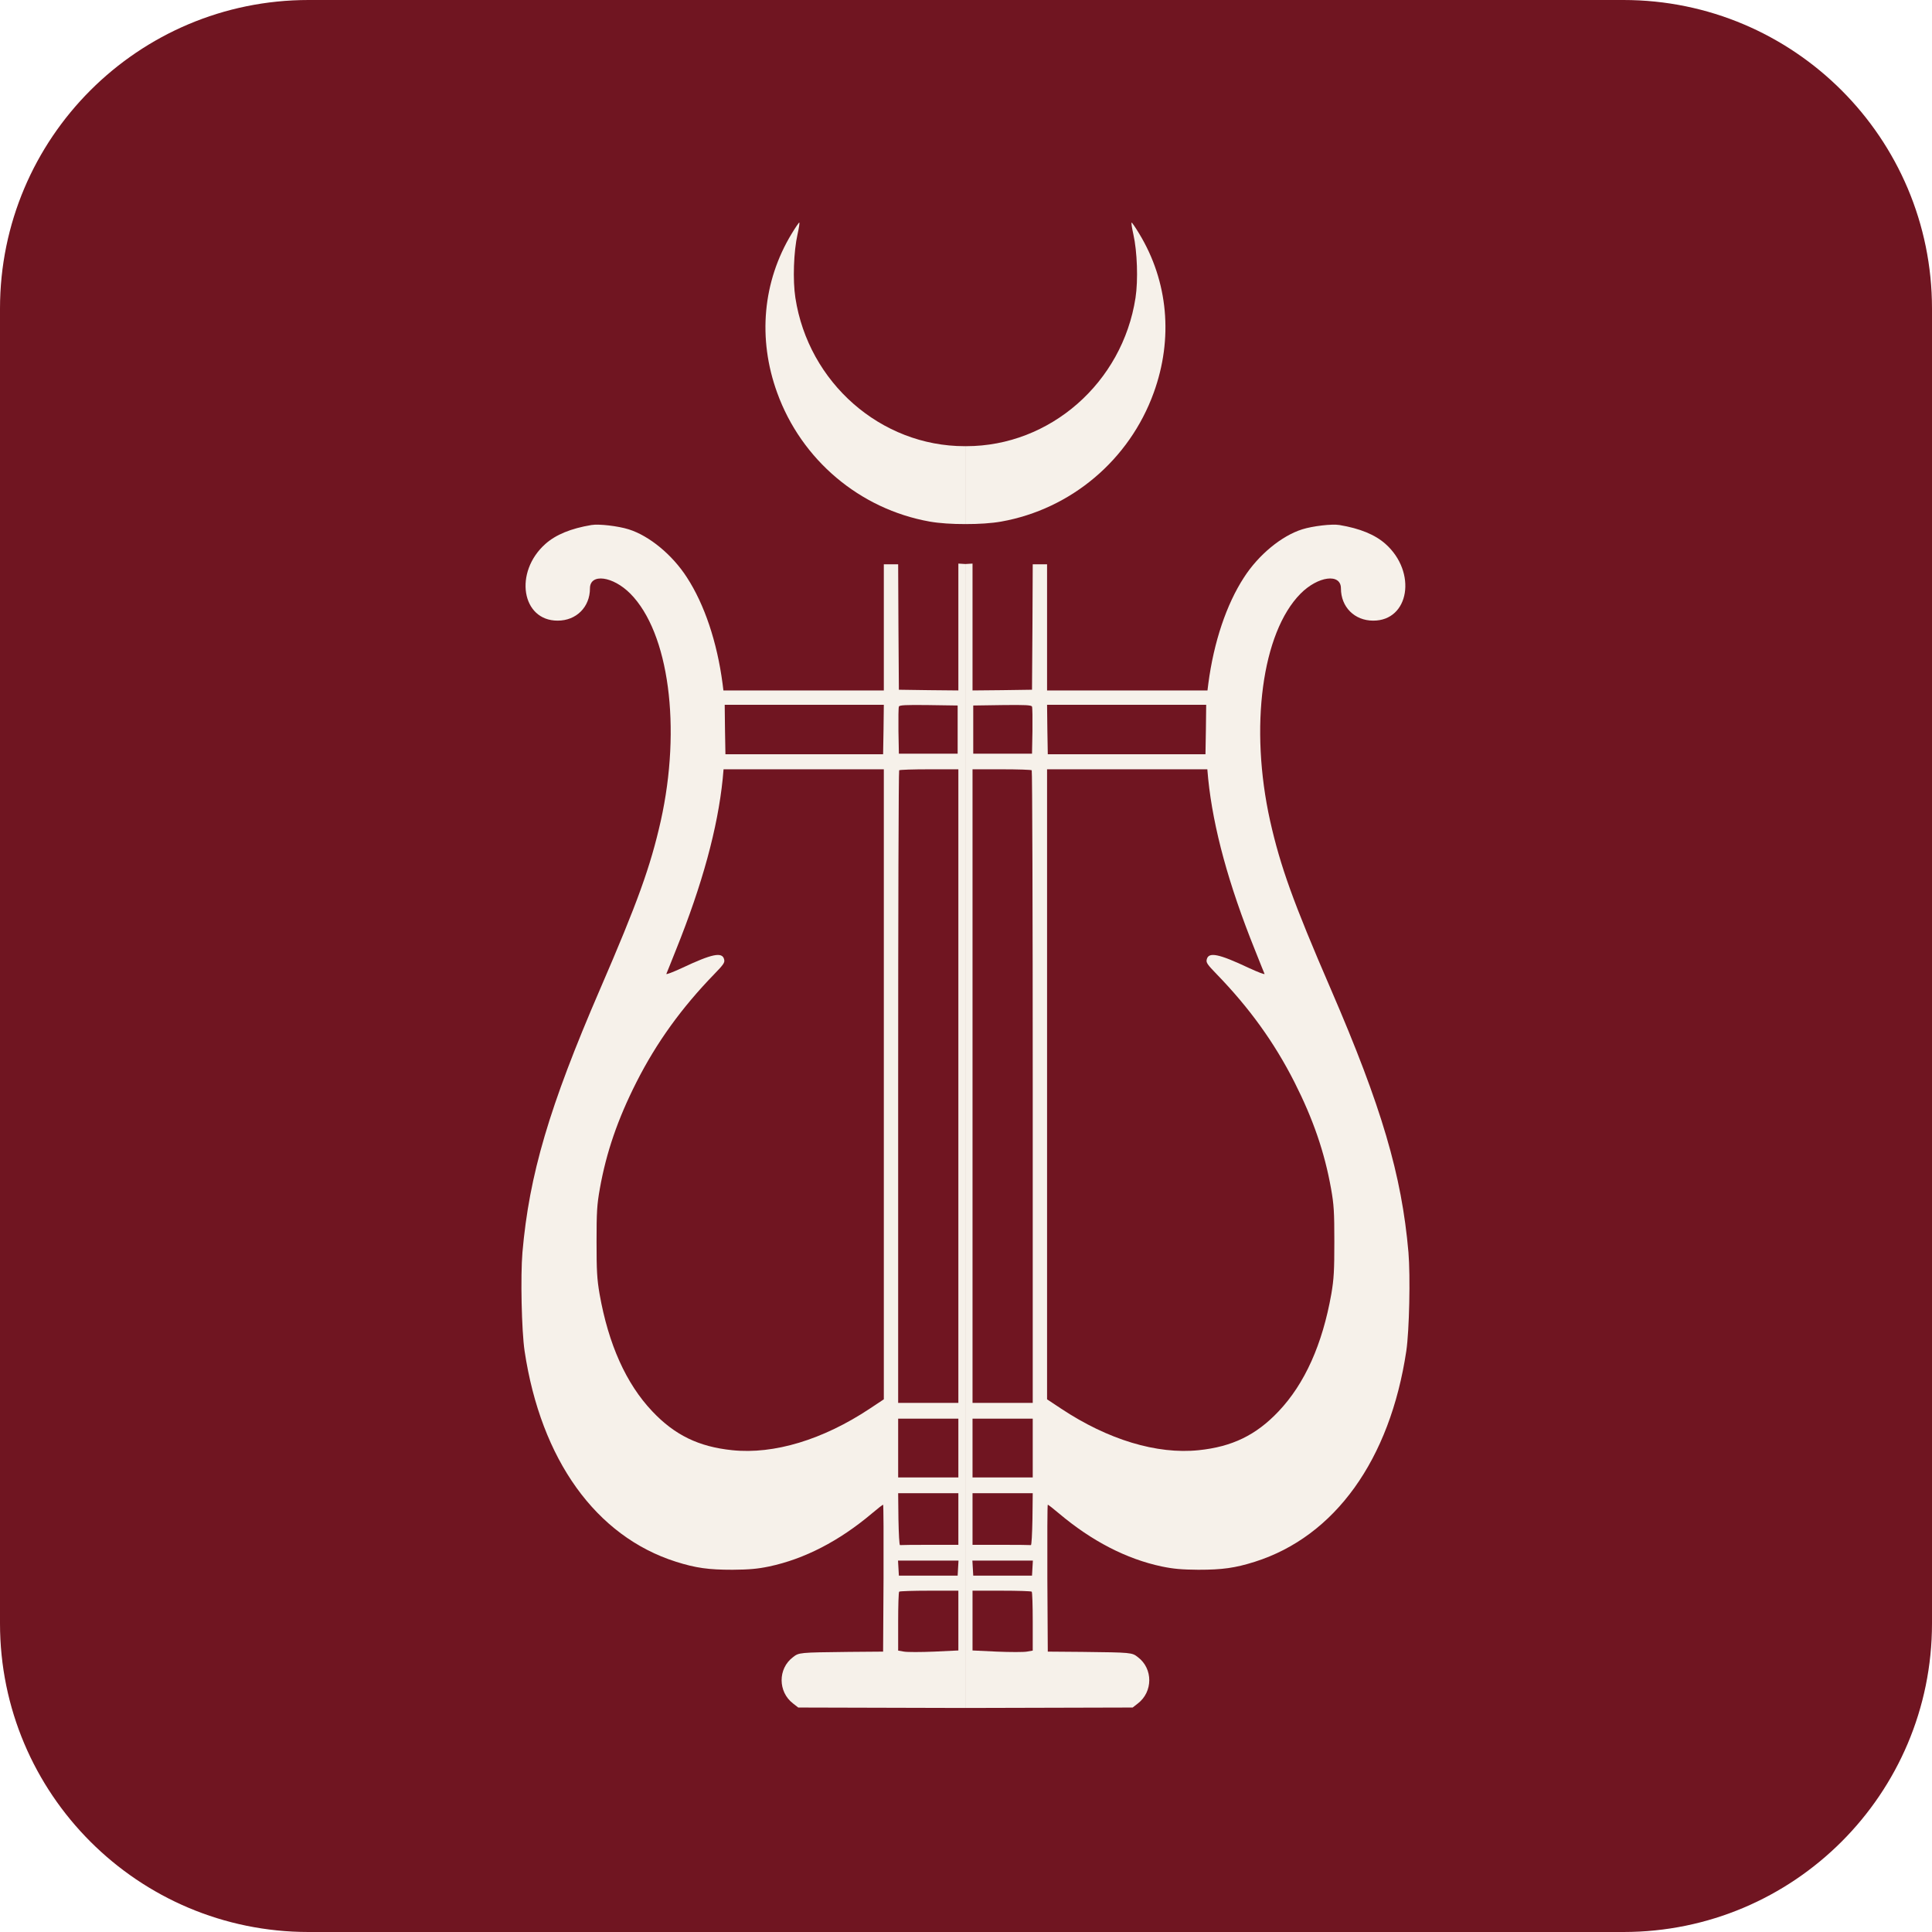
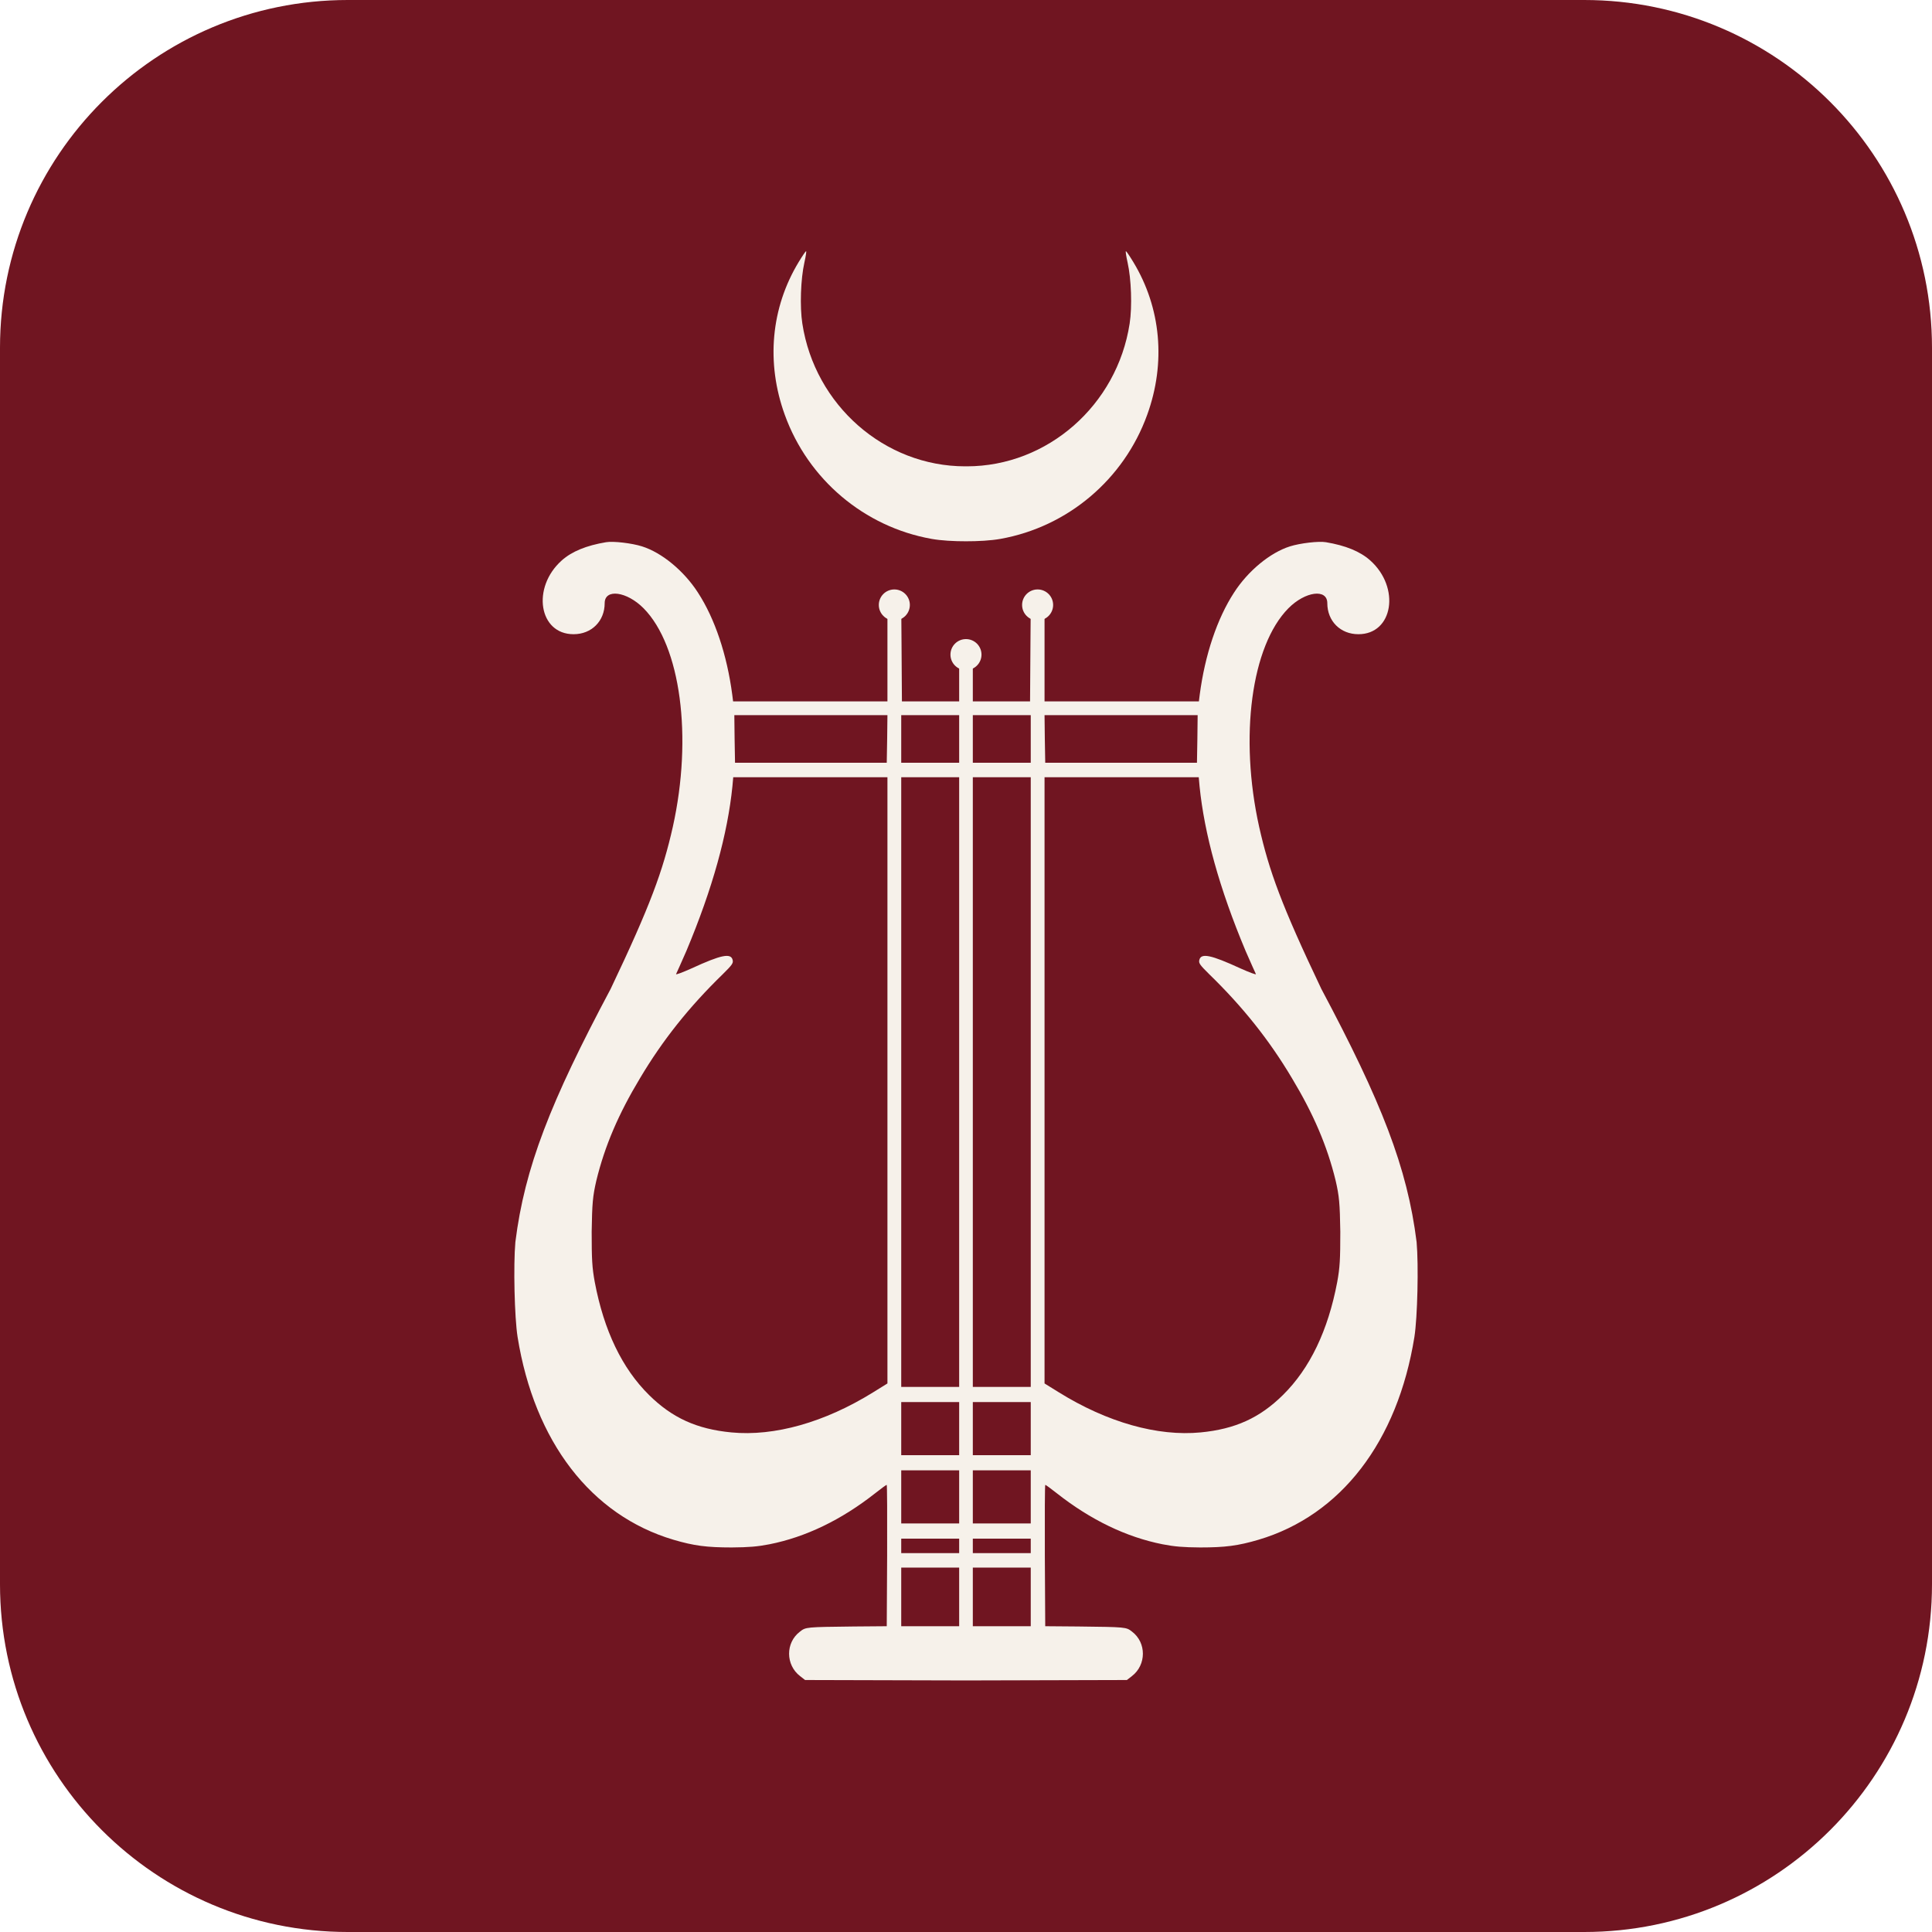
- <svg xmlns="http://www.w3.org/2000/svg" viewBox="0 0 1797 1797">
-   <rect width="1797" height="1797" rx="287" fill="#701521" />
-   <g transform="translate(485 207)">
-     <path d="M65.067 281.339C72 280.139 90 282.272 99.734 285.339C118.934 291.339 140.4 309.073 153.867 330.006C170.266 355.206 182 390.273 187.067 428.806L187.867 435.205H337.067V317.872H350.4L350.666 376.139L351.067 434.539L378.8 434.939L406.4 435.205V317.205L412.968 317.599V1381.61C411.406 1381.61 409.839 1381.61 408.267 1381.61L257.467 1381.21L252.666 1377.47C238.533 1366.67 238.4 1345.07 252.534 1334.41C258.133 1330.01 258.267 1330.01 304.4 1329.47L336.4 1329.21L336.8 1260.81C336.933 1223.34 336.8 1192.54 336.4 1192.54C335.997 1192.54 331.332 1196.14 326 1200.67C295.467 1226.41 263.2 1243.07 230.4 1250.01C219.6 1252.27 211.733 1252.94 196.4 1253.07C174 1253.07 162.267 1251.47 143.734 1245.61C69.334 1222.01 18.134 1150.81 2.934 1049.61C0.134 1030.67 -0.933 980.139 0.934 957.872C7.201 885.739 25.867 822.405 73.067 713.205C108.133 632.139 120 599.072 129.6 556.539C148.933 469.473 137.2 381.472 101.333 345.205C85.067 328.806 63.734 326.006 63.734 340.273C63.733 357.606 51.067 370.273 33.734 370.273C0.134 370.406 -7.2 325.205 22.267 298.939C32 290.272 46 284.539 65.067 281.339ZM726.236 285.339C735.969 282.272 753.969 280.139 760.903 281.339C779.969 284.539 793.969 290.272 803.702 298.939C833.169 325.205 825.836 370.406 792.236 370.273C774.903 370.272 762.236 357.606 762.236 340.273C762.235 326.007 740.902 328.806 724.636 345.205C688.769 381.472 677.036 469.473 696.369 556.539C705.969 599.072 717.836 632.139 752.903 713.205C800.103 822.405 818.769 885.739 825.035 957.872C826.902 980.139 825.835 1030.67 823.035 1049.61C807.835 1150.81 756.636 1222.01 682.236 1245.61C663.703 1251.47 651.969 1253.07 629.57 1253.07C614.237 1252.94 606.369 1252.27 595.57 1250.01C562.77 1243.07 530.502 1226.41 499.969 1200.67C494.638 1196.14 489.972 1192.54 489.57 1192.54C489.17 1192.55 489.036 1223.35 489.169 1260.81L489.57 1329.21L521.57 1329.47C567.701 1330.01 567.836 1330.01 573.436 1334.41C587.569 1345.07 587.436 1366.67 573.303 1377.47L568.502 1381.21L417.702 1381.61C416.131 1381.61 414.563 1381.61 413.001 1381.61V317.599L419.57 317.205V435.205L447.169 434.939L474.903 434.539L475.303 376.139L475.57 317.872H488.903V435.205H638.103L638.903 428.806C643.969 390.273 655.703 355.206 672.103 330.006C685.569 309.073 707.036 291.339 726.236 285.339ZM419.57 1272.54V1328.14L442.103 1329.21C454.636 1329.74 467.169 1329.74 470.103 1329.21L475.57 1328.27V1301.34C475.57 1286.41 475.169 1273.88 474.636 1273.47C474.23 1272.94 461.565 1272.54 446.636 1272.54H419.57ZM379.333 1272.54C364.4 1272.54 351.733 1272.94 351.333 1273.47C350.8 1273.88 350.4 1286.41 350.4 1301.34V1328.27L355.867 1329.21C358.8 1329.74 371.333 1329.74 383.867 1329.21L406.4 1328.14V1272.54H379.333ZM350.666 1251.47L351.067 1258.54H405.734L406.133 1251.47L406.534 1244.54H350.267L350.666 1251.47ZM419.436 1244.54L419.836 1251.47L420.236 1258.54H474.903L475.303 1251.47L475.702 1244.54H419.436ZM419.57 1181.87V1229.87H446.236C460.899 1229.87 473.298 1230.01 473.836 1230.14C474.503 1230.4 475.036 1219.6 475.303 1206.14L475.57 1181.87H419.57ZM350.666 1206.14C350.933 1219.6 351.467 1230.4 352.133 1230.14C352.666 1230.01 365.067 1229.87 379.734 1229.87H406.4V1181.87H350.4L350.666 1206.14ZM350.4 1167.21H406.4V1112.54H350.4V1167.21ZM419.57 1112.54V1167.21H475.57V1112.54H419.57ZM488.903 508.539V1094.54L501.969 1103.21C545.569 1132.14 591.036 1145.87 629.836 1141.87C661.036 1138.67 683.302 1127.87 704.236 1105.74C728.636 1080.01 745.036 1043.34 753.303 996.539C755.703 982.54 756.103 974.672 756.103 947.872C756.103 920.273 755.702 913.472 753.035 898.539C747.035 864.806 736.369 833.872 719.035 799.606C700.236 762.539 677.035 730.405 646.502 698.939C637.97 690.139 636.636 688.272 637.436 685.339C639.169 678.14 648.637 680.14 676.636 693.339C685.036 697.206 691.568 699.739 691.169 698.806C690.768 698.002 686.768 687.87 682.236 676.539C657.703 615.606 643.436 563.206 638.769 517.473L637.969 508.539H488.903ZM187.201 517.473C182.534 563.206 168.267 615.606 143.734 676.539C139.2 687.872 135.2 698.006 134.8 698.806C134.402 699.738 140.935 697.205 149.333 693.339C177.333 680.139 186.8 678.139 188.534 685.339C189.333 688.272 188 690.139 179.467 698.939C148.934 730.405 125.734 762.539 106.934 799.606C89.601 833.872 78.934 864.806 72.934 898.539C70.267 913.472 69.867 920.273 69.867 947.872C69.867 974.672 70.266 982.539 72.666 996.539C80.933 1043.34 97.334 1080.01 121.734 1105.74C142.667 1127.87 164.934 1138.67 196.133 1141.87C234.933 1145.87 280.4 1132.14 324 1103.21L337.067 1094.54V508.539H188L187.201 517.473ZM379.333 508.539C364.4 508.539 351.733 508.94 351.333 509.473C350.8 509.95 350.4 642.586 350.4 804.139V1097.87H406.4V508.539H379.333ZM419.57 508.539V1097.87H475.57V804.139C475.57 642.571 475.169 509.925 474.636 509.473C474.23 508.94 461.565 508.539 446.636 508.539H419.57ZM189.333 471.472L189.734 494.539H336.4L336.8 471.472L337.067 448.539H189.067L189.333 471.472ZM488.903 448.539L489.169 471.472L489.57 494.539H636.236L636.636 471.472L636.903 448.539H488.903ZM378.666 448.806C357.333 448.539 351.467 448.806 351.067 450.273C350.667 451.209 350.533 461.474 350.666 472.939L351.067 494.006H405.734V449.205L378.666 448.806ZM474.903 450.273C474.501 448.806 468.634 448.539 447.303 448.806L420.236 449.205V494.006H474.903L475.303 472.939C475.436 461.474 475.303 451.208 474.903 450.273Z" fill="#f6f1ea" />
-     <path d="M258.401 0C258.933 0.002 258.134 4.935 256.801 10.934C253.201 26.934 252.268 53.6 254.801 70C266.934 148.933 334.267 208 412.267 208C412.501 208 412.735 207.996 412.969 207.995V280.458C400.841 280.497 388.73 279.729 379.734 278.134C314.667 266.534 260.401 220.666 237.867 158.267C219.601 108 224.401 54.8 251.334 10.4C254.801 4.667 258.001 0 258.401 0ZM567.569 0C567.97 0.003 571.17 4.669 574.635 10.4C601.568 54.8 606.368 108 588.102 158.267C565.568 220.667 511.301 266.534 446.235 278.134C437.238 279.729 425.127 280.497 413 280.458V207.995C413.234 207.996 413.468 208 413.701 208C491.701 208 559.035 148.933 571.168 70C573.701 53.6 572.768 26.934 569.168 10.934C567.835 4.935 567.036 0.003 567.569 0Z" fill="#f6f1ea" />
+ <svg xmlns="http://www.w3.org/2000/svg" width="512" height="512" viewBox="0 0 1700 1700">
+   <rect width="1700" height="1700" rx="306" fill="#701521" />
+   <g transform="translate(474.05 221.00) scale(0.91027)">
+     <g fill="#F6F1EA">
+       <path d="M 65.067,281.339 C 72.0,280.139 90,282.272 99.734,285.339 C 118.934,291.339 140.4,309.073 153.867,330.006 C 170.266,355.206 182.0,390.273 187.067,428.806 L 187.867,435.205 L 337.067,435.205 L 337.067,342.0 L 350.4,342.0 L 350.666,376.139 L 351.067,435.205 L 378.8,435.205 L 406.4,435.205 L 406.4,390.0 L 414.5,390.0 L 414.5,1381.61 C 411.406,1381.61 409.839,1381.61 408.267,1381.61 L 257.467,1381.21 L 252.666,1377.47 C 238.533,1366.67 238.4,1345.07 252.534,1334.41 C 258.133,1330.01 258.267,1330.01 304.4,1329.47 L 336.4,1329.21 L 336.781,1260.81 C 336.923,1223.34 336.781,1192.54 336.353,1192.54 C 335.922,1192.54 330.93,1196.14 325.225,1200.67 C 292.555,1226.41 258.029,1243.07 222.933,1250.01 C 211.377,1252.27 202.959,1252.94 186.553,1253.07 C 162.585,1253.07 150.031,1251.47 130.2,1245.61 C 50.592,1222.01 -4.192,1150.81 -20.456,1049.61 C -23.452,1030.67 -24.593,980.139 -22.596,957.872 C -13.604,885.739 11.334,822.405 69.477,713.205 C 108.07,632.139 120.0,599.072 129.6,556.539 C 148.933,469.473 137.2,381.472 101.333,345.205 C 85.067,328.806 63.734,326.006 63.734,340.273 C 63.733,357.606 51.067,370.273 33.734,370.273 C 0.134,370.406 -7.2,325.205 22.267,298.939 C 32,290.272 46,284.539 65.067,281.339 M 350.4,1272.54 L 350.4,1329.21 L 406.4,1329.21 L 406.4,1272.54 L 350.4,1272.54 M 350.4,1244.54 L 350.4,1258.54 L 406.4,1258.54 L 406.4,1244.54 L 350.4,1244.54 M 350.4,1178.54 L 350.4,1229.87 L 406.4,1229.87 L 406.4,1178.54 L 350.4,1178.54 M 350.4,1112.54 L 350.4,1163.87 L 406.4,1163.87 L 406.4,1112.54 L 350.4,1112.54 M 187.201,517.473 C 182.534,563.206 168.267,615.606 142.678,676.539 C 137.683,687.872 133.205,698.006 132.763,698.806 C 132.317,699.738 139.032,697.205 147.674,693.339 C 176.354,680.139 185.936,678.139 187.473,685.339 C 188.188,688.272 186.786,690.139 177.875,698.939 C 145.498,730.405 119.838,762.539 97.813,799.606 C 77.204,833.872 63.855,864.806 55.653,898.539 C 52.227,913.472 51.59,920.273 51.165,947.872 C 51.162,974.672 51.59,982.539 54.158,996.539 C 63.003,1043.34 80.552,1080.01 106.66,1105.74 C 129.059,1127.87 152.884,1138.67 186.267,1141.87 C 227.783,1145.87 276.433,1132.14 323.085,1103.21 L 337.067,1094.54 L 337.067,508.539 L 188.0,508.539 L 187.201,517.473 M 350.4,508.539 L 350.4,1097.87 L 406.4,1097.87 L 406.4,508.539 L 350.4,508.539 M 189.333,471.472 L 189.734,494.539 L 336.4,494.539 L 336.8,471.472 L 337.067,448.539 L 189.067,448.539 L 189.333,471.472 M 350.4,448.539 L 350.4,494.539 L 406.4,494.539 L 406.4,448.539 L 350.4,448.539 M 760.933,281.339 C 780,284.539 794,290.272 803.733,298.939 C 833.2,325.205 825.866,370.406 792.266,370.273 C 774.933,370.273 762.267,357.606 762.266,340.273 C 762.266,326.006 740.933,328.806 724.667,345.205 C 688.8,381.472 677.067,469.473 696.4,556.539 C 706.0,599.072 717.93,632.139 756.523,713.205 C 814.666,822.405 839.604,885.739 848.596,957.872 C 850.593,980.139 849.452,1030.67 846.456,1049.61 C 830.192,1150.81 775.408,1222.01 695.8,1245.61 C 675.969,1251.47 663.415,1253.07 639.447,1253.07 C 623.041,1252.94 614.623,1252.27 603.067,1250.01 C 567.971,1243.07 533.445,1226.41 500.775,1200.67 C 495.07,1196.14 490.078,1192.54 489.647,1192.54 C 489.219,1192.54 489.077,1223.34 489.219,1260.81 L 489.6,1329.21 L 521.6,1329.47 C 567.733,1330.01 567.867,1330.01 573.466,1334.41 C 587.6,1345.07 587.467,1366.67 573.334,1377.47 L 568.533,1381.21 L 417.733,1381.61 C 416.161,1381.61 414.594,1381.61 411.5,1381.61 L 411.5,390.0 L 419.6,390.0 L 419.6,435.205 L 447.2,435.205 L 474.933,435.205 L 475.334,376.139 L 475.6,342.0 L 488.933,342.0 L 488.933,435.205 L 638.133,435.205 L 638.933,428.806 C 644.0,390.273 655.734,355.206 672.133,330.006 C 685.6,309.073 707.066,291.339 726.266,285.339 C 736,282.272 754.0,280.139 760.933,281.339 M 475.6,1272.54 L 419.6,1272.54 L 419.6,1329.21 L 475.6,1329.21 L 475.6,1272.54 M 475.6,1244.54 L 419.6,1244.54 L 419.6,1258.54 L 475.6,1258.54 L 475.6,1244.54 M 475.6,1178.54 L 419.6,1178.54 L 419.6,1229.87 L 475.6,1229.87 L 475.6,1178.54 M 475.6,1112.54 L 419.6,1112.54 L 419.6,1163.87 L 475.6,1163.87 L 475.6,1112.54 M 638.799,517.473 L 638.0,508.539 L 488.933,508.539 L 488.933,1094.54 L 502.915,1103.21 C 549.567,1132.14 598.217,1145.87 639.733,1141.87 C 673.116,1138.67 696.941,1127.87 719.34,1105.74 C 745.448,1080.01 762.997,1043.34 771.842,996.539 C 774.41,982.539 774.838,974.672 774.835,947.872 C 774.41,920.273 773.773,913.472 770.347,898.539 C 762.145,864.806 748.796,833.872 728.187,799.606 C 706.162,762.539 680.502,730.405 648.125,698.939 C 639.214,690.139 637.812,688.272 638.527,685.339 C 640.064,678.139 649.646,680.139 678.326,693.339 C 686.968,697.205 693.683,699.738 693.237,698.806 C 692.795,698.006 688.317,687.872 683.322,676.539 C 657.733,615.606 643.466,563.206 638.799,517.473 M 475.6,508.539 L 419.6,508.539 L 419.6,1097.87 L 475.6,1097.87 L 475.6,508.539 M 636.667,471.472 L 636.933,448.539 L 488.933,448.539 L 489.2,471.472 L 489.6,494.539 L 636.266,494.539 L 636.667,471.472 M 475.6,448.539 L 419.6,448.539 L 419.6,494.539 L 475.6,494.539 L 475.6,448.539" />
+       <path d="M 258.401,0.0 C 258.933,0.002 258.134,4.935 256.801,10.934 C 253.201,26.934 252.268,53.6 254.801,70.0 C 266.934,148.933 334.267,208.0 412.267,208.0 C 412.501,208.0 412.735,207.996 414.5,207.995 L 414.5,280.458 C 400.841,280.497 388.73,279.729 379.734,278.134 C 314.667,266.534 260.401,220.666 237.867,158.267 C 219.601,108.0 224.401,54.8 251.334,10.4 C 254.801,4.667 258.001,0.0 258.401,0.0 M 567.599,0.0 C 567.999,0.0 571.199,4.667 574.666,10.4 C 601.599,54.8 606.399,108.0 588.133,158.267 C 565.599,220.666 511.333,266.534 446.266,278.134 C 437.27,279.729 425.159,280.497 411.5,280.458 L 411.5,207.995 C 413.265,207.996 413.499,208.0 413.733,208.0 C 491.733,208.0 559.066,148.933 571.199,70.0 C 573.732,53.6 572.799,26.934 569.199,10.934 C 567.866,4.935 567.067,0.002 567.599,0.0" />
+       <circle cx="343.735" cy="342" r="15" />
+       <circle cx="412.985" cy="390" r="15" />
+       <circle cx="482.235" cy="342" r="15" />
+     </g>
  </g>
</svg>
